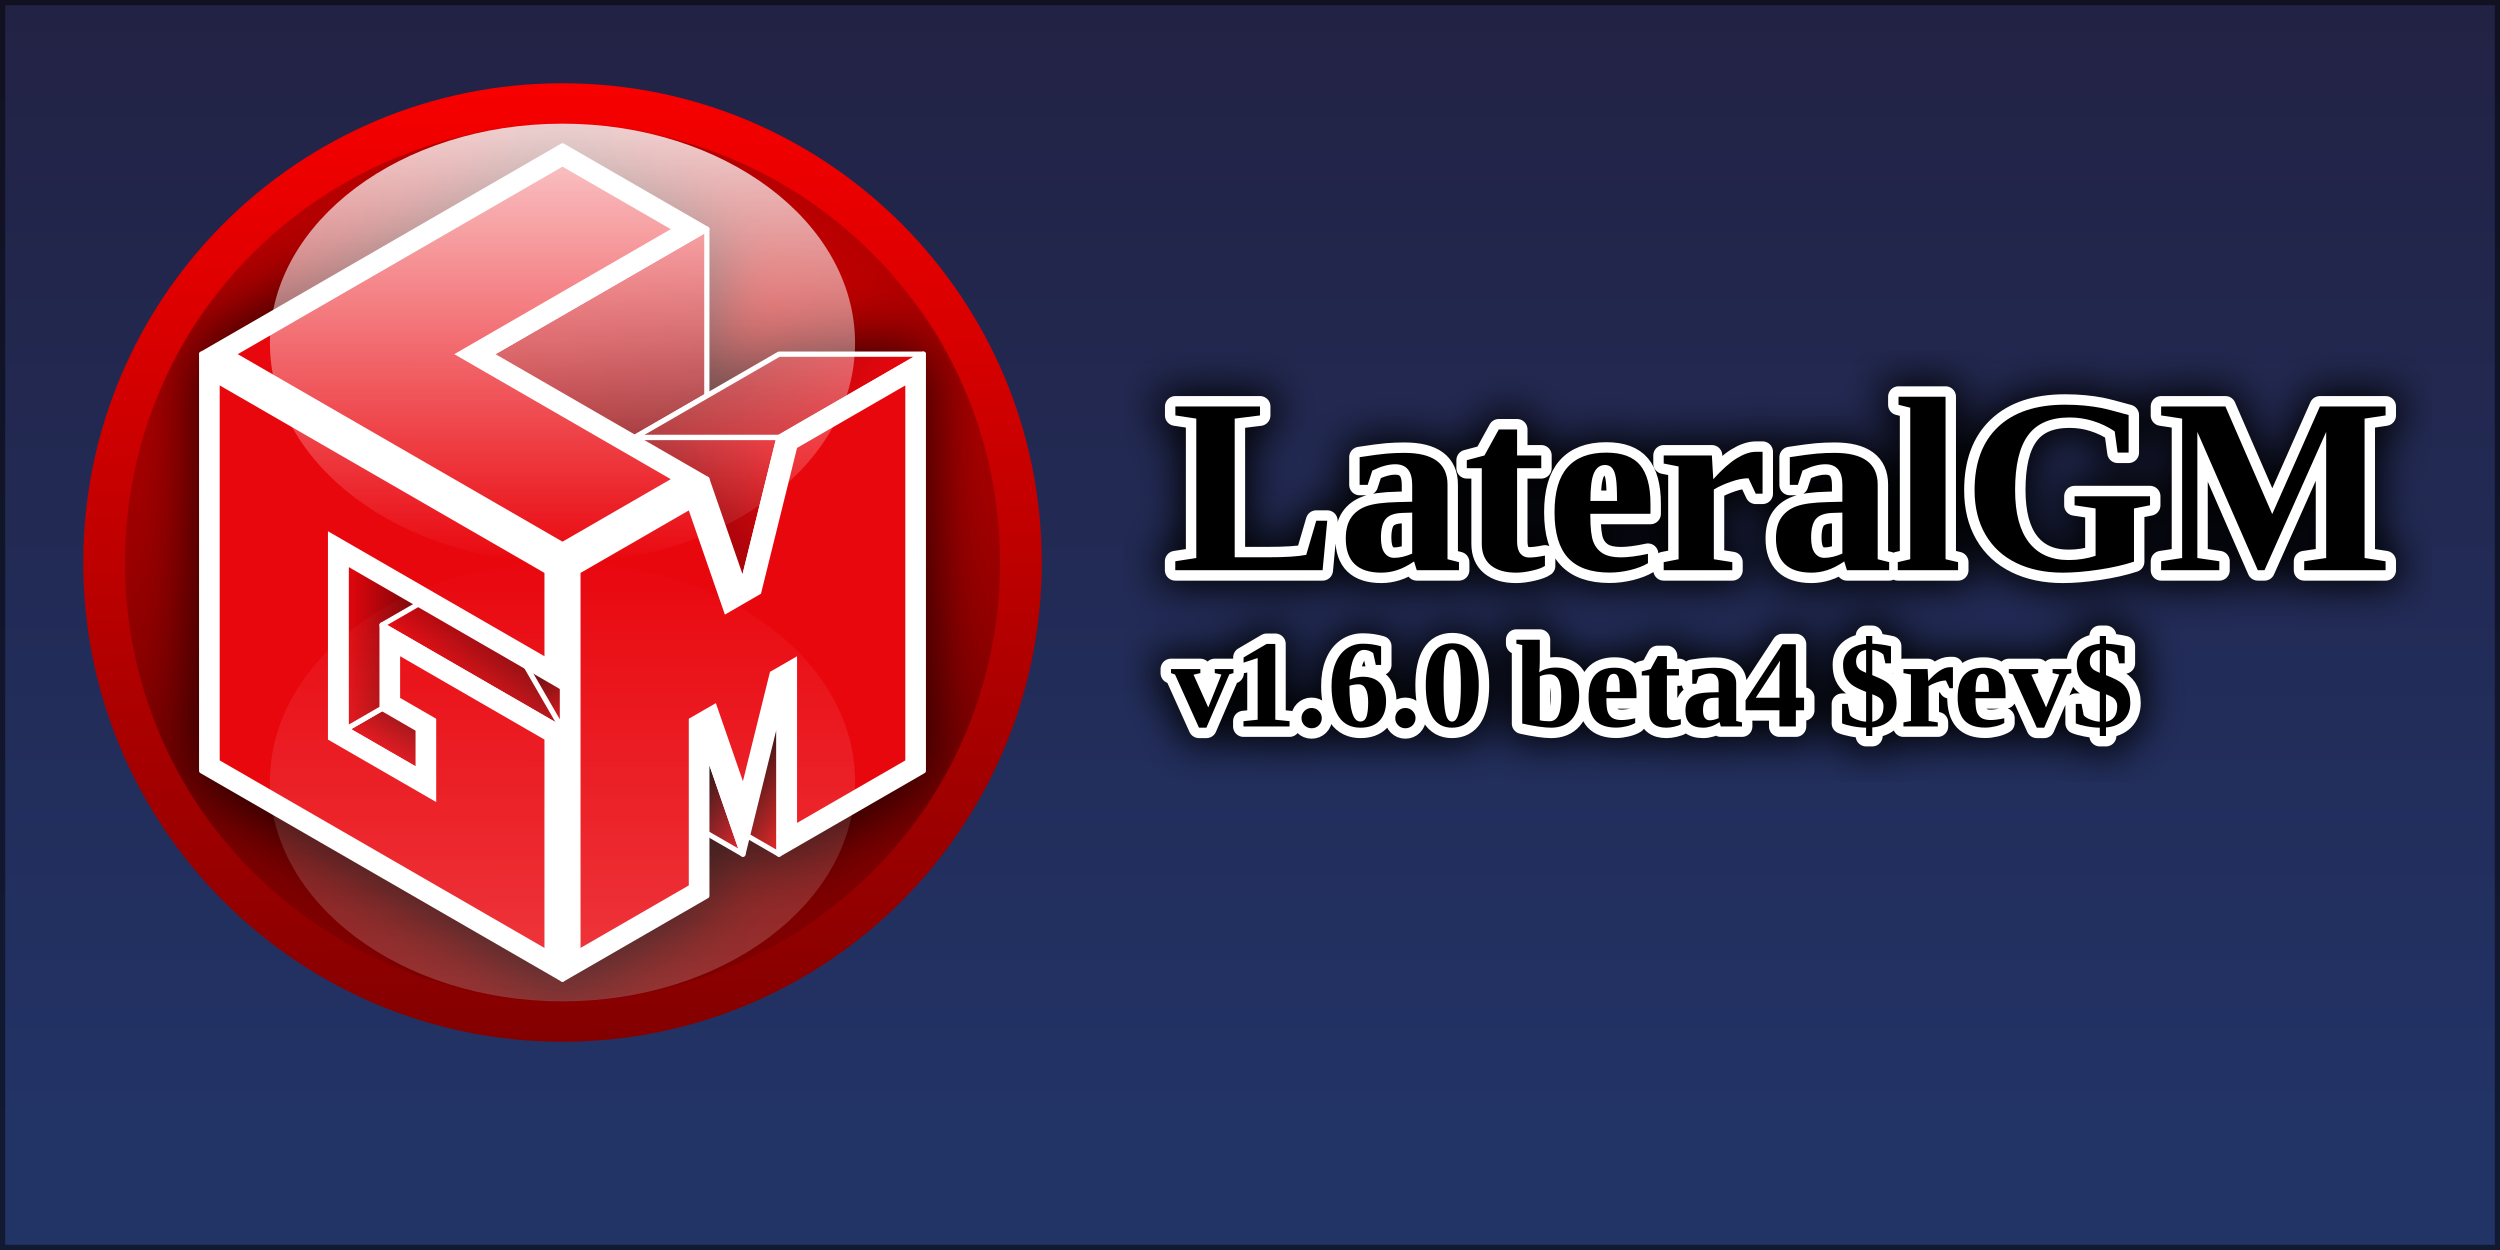
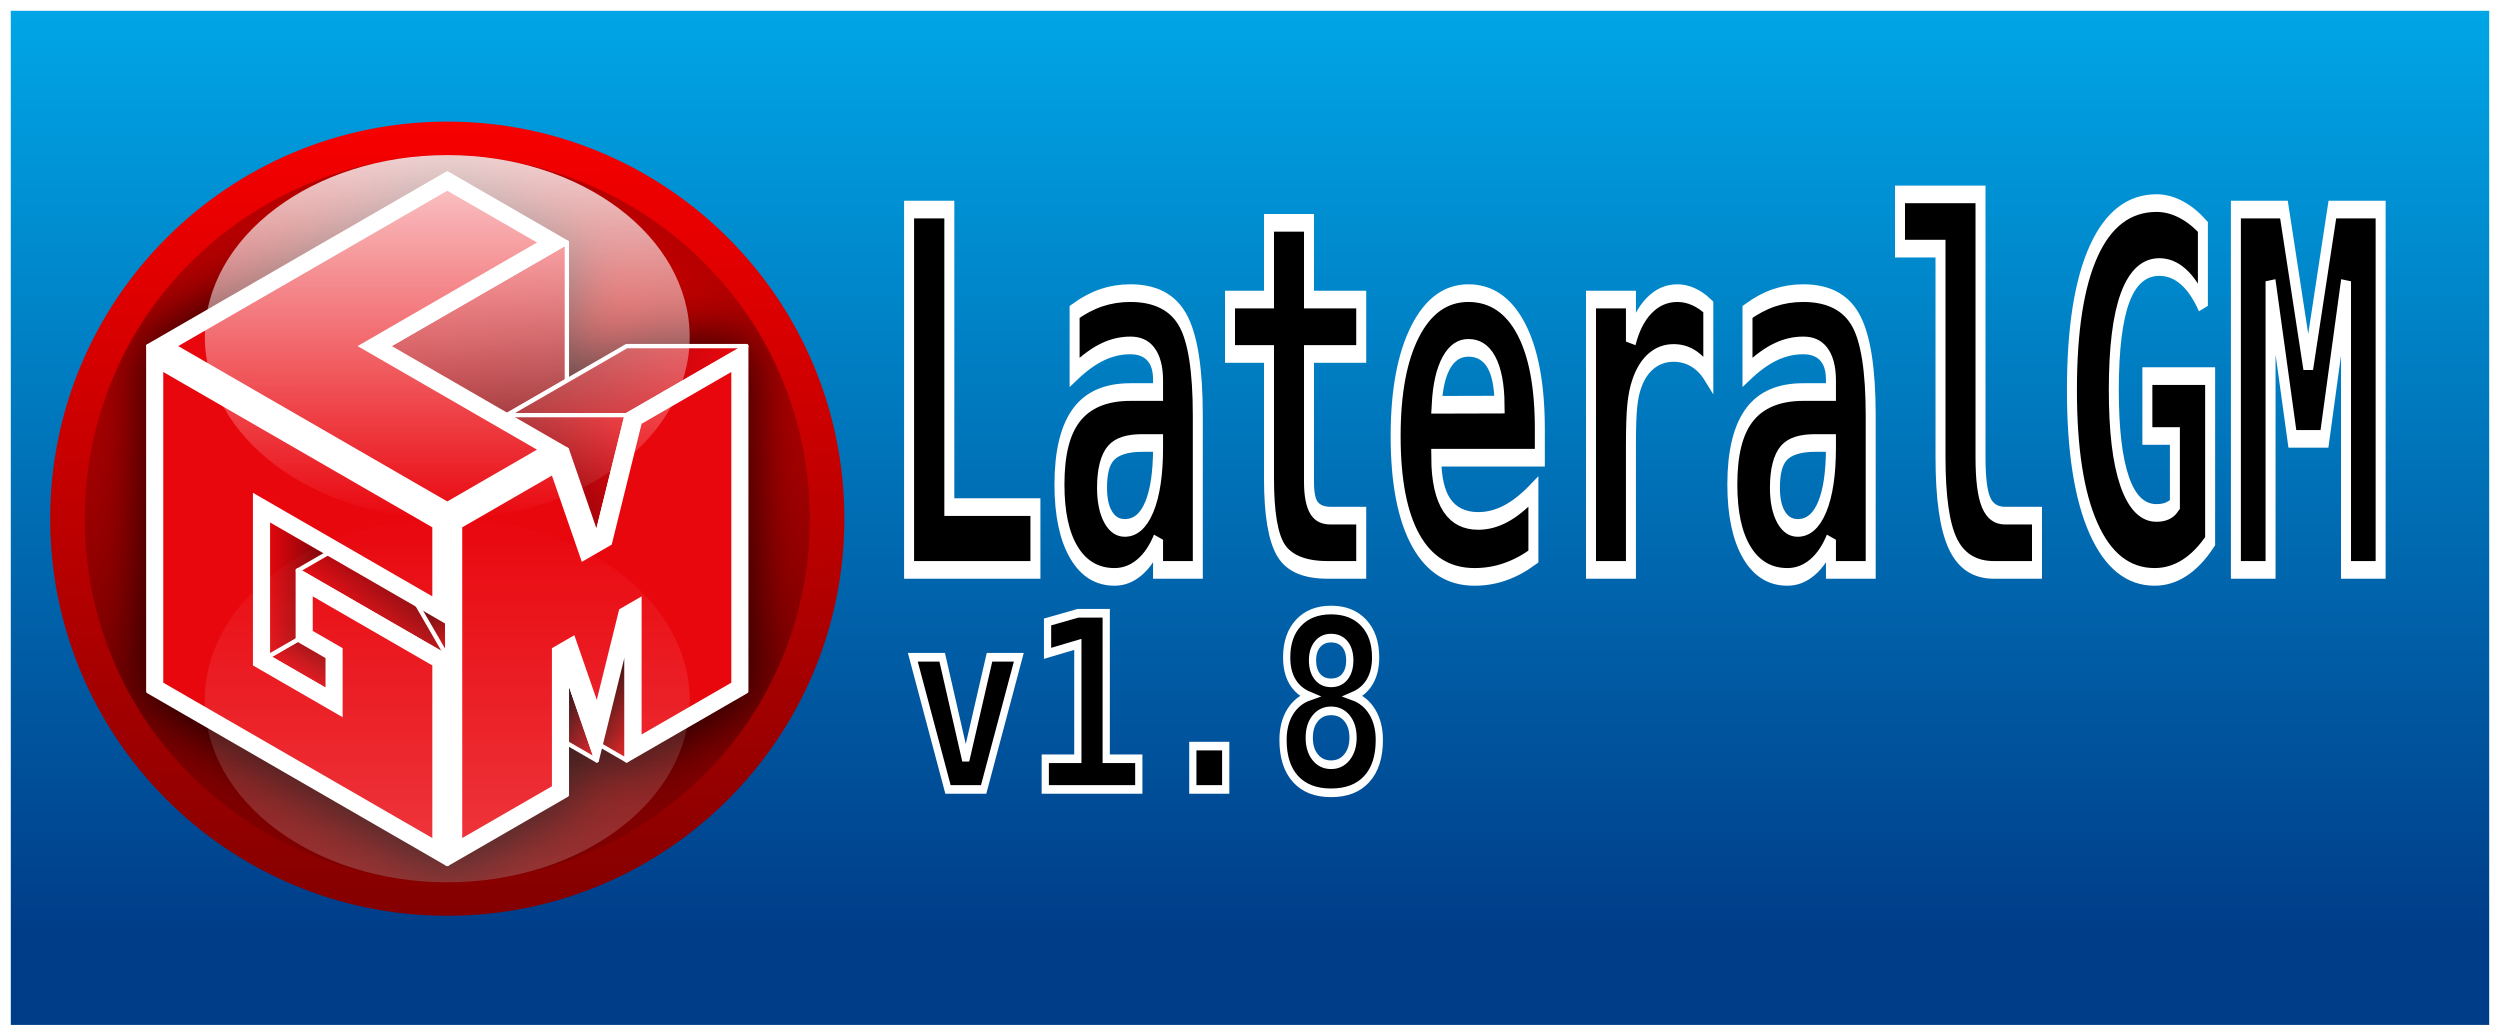
- <svg xmlns="http://www.w3.org/2000/svg" xmlns:xlink="http://www.w3.org/1999/xlink" width="480" height="240" id="svg7448" version="1.0">
+ <svg xmlns="http://www.w3.org/2000/svg" xmlns:xlink="http://www.w3.org/1999/xlink" width="579.31" height="240" id="svg7448" version="1.0">
  <defs id="defs7450">
-     <filter id="filterLogo" x="-0.103" y="-0.09" width="1.206" height="1.179">
+     <filter id="filterLogo" x="-0.103" y="-0.09" width="1.206" height="1.179" color-interpolation-filters="sRGB">
      <feGaussianBlur id="feGaussianBlur4407" stdDeviation="6.131" />
    </filter>
-     <filter id="filterShadow" x="-0.039" y="-0.133" width="1.077" height="1.266">
+     <filter id="filterShadow" x="-0.039" y="-0.133" width="1.077" height="1.266" color-interpolation-filters="sRGB">
      <feGaussianBlur id="feGaussianBlur3515" stdDeviation="3.859" />
    </filter>
    <clipPath id="clipPath4448" clipPathUnits="userSpaceOnUse">
-       <path transform="matrix(0.9150457,0,0,0.9230769,-8.584322,-3.982766)" d="M 183.597,91 A 91.799,91 0 1 1 0,91 A 91.799,91 0 1 1 183.597,91 z" id="path4450" style="opacity:1;fill:#ffffff;fill-opacity:1;fill-rule:evenodd;stroke:none;stroke-width:8;stroke-linecap:butt;stroke-linejoin:bevel;marker:none;marker-start:none;marker-mid:none;marker-end:none;stroke-miterlimit:4;stroke-dasharray:none;stroke-dashoffset:0;stroke-opacity:0.502;visibility:visible;display:inline;overflow:visible;enable-background:accumulate" />
+       <path transform="matrix(0.9150457,0,0,0.9230769,-8.584322,-3.982766)" d="M 183.597,91 A 91.799,91 0 1 1 0,91 91.799,91 0 1 1 183.597,91 z" id="path4450" style="fill:#ffffff;fill-opacity:1;fill-rule:evenodd;stroke:none;stroke-width:8;marker:none;visibility:visible;display:inline;overflow:visible;enable-background:accumulate" />
    </clipPath>
    <linearGradient id="linearGradient21112">
      <stop style="stop-color:#ff0000;stop-opacity:1;" offset="0" id="stop21114" />
      <stop style="stop-color:#800000;stop-opacity:1;" offset="1" id="stop21116" />
    </linearGradient>
    <linearGradient id="linearGradient17174">
      <stop id="stop17176" offset="0" style="stop-color:#ffffff;stop-opacity:1;" />
      <stop id="stop17178" offset="1" style="stop-color:#ffffff;stop-opacity:0;" />
    </linearGradient>
    <linearGradient id="linearGradient7309">
      <stop id="stop7311" offset="0" style="stop-color:#e90707;stop-opacity:1;" />
      <stop id="stop7313" offset="1" style="stop-color:#000000;stop-opacity:1;" />
    </linearGradient>
    <linearGradient id="linearGradient7285">
      <stop id="stop7287" offset="0" style="stop-color:#e9070e;stop-opacity:1;" />
      <stop id="stop7289" offset="1" style="stop-color:#000000;stop-opacity:1;" />
    </linearGradient>
-     <linearGradient gradientTransform="scale(1.018853,1)" gradientUnits="userSpaceOnUse" y2="0" x2="227.707" y1="216" x1="227.707" id="linearGradient8021-90-270-801" xlink:href="#linearGradient8173-598-381-553" />
+     <linearGradient gradientTransform="scale(1.229649,1)" gradientUnits="userSpaceOnUse" y2="0" x2="227.707" y1="216" x1="227.707" id="linearGradient8021-90-270-801" xlink:href="#linearGradient8173-598-381-553" />
    <linearGradient id="linearGradient8173-598-381-553">
-       <stop style="stop-color:#223366;stop-opacity:1" offset="0" id="stop5619" />
-       <stop style="stop-color:#222244;stop-opacity:1" offset="1" id="stop5621" />
+       <stop style="stop-color:#003d89;stop-opacity:1;" offset="0" id="stop5619" />
+       <stop style="stop-color:#00a7e7;stop-opacity:1;" offset="1" id="stop5621" />
    </linearGradient>
-     <radialGradient xlink:href="#linearGradient21112" id="radialGradient5982" gradientUnits="userSpaceOnUse" gradientTransform="matrix(1.391423,6.3074904e-3,-4.7606374e-3,1.05019,-1.940521,-0.2065095)" cx="5" cy="3.486" fx="5" fy="3.486" r="4" />
+     <radialGradient xlink:href="#linearGradient21112" id="radialGradient5982" gradientUnits="userSpaceOnUse" gradientTransform="matrix(1.391423,0.00630749,-0.00476064,1.05019,-1.940521,-0.2065095)" cx="5" cy="3.486" fx="5" fy="3.486" r="4" />
    <linearGradient xlink:href="#linearGradient21112" id="linearGradient5984" gradientUnits="userSpaceOnUse" x1="5.369" y1="0.147" x2="5.463" y2="9.5" />
    <linearGradient xlink:href="#linearGradient7285" id="linearGradient5986" gradientUnits="userSpaceOnUse" gradientTransform="translate(-7.722735,-143.9828)" x1="41.557" y1="256" x2="55.413" y2="236" />
    <linearGradient xlink:href="#linearGradient7285" id="linearGradient5988" gradientUnits="userSpaceOnUse" gradientTransform="translate(-7.722735,-143.9828)" x1="41.069" y1="232" x2="69.782" y2="232" />
    <linearGradient xlink:href="#linearGradient7285" id="linearGradient5990" gradientUnits="userSpaceOnUse" gradientTransform="translate(-7.722735,-143.9828)" x1="48.485" y1="236" x2="69.269" y2="212" />
    <linearGradient xlink:href="#linearGradient7285" id="linearGradient5992" gradientUnits="userSpaceOnUse" gradientTransform="translate(-7.722735,-143.9828)" x1="83.126" y1="256" x2="72.733" y2="238" />
    <linearGradient xlink:href="#linearGradient7285" id="linearGradient5994" gradientUnits="userSpaceOnUse" gradientTransform="translate(-7.722735,-143.9828)" x1="110.839" y1="160" x2="131.623" y2="248" />
    <linearGradient xlink:href="#linearGradient7285" id="linearGradient5996" gradientUnits="userSpaceOnUse" gradientTransform="translate(-7.722735,-143.9828)" x1="152.408" y1="184" x2="51.949" y2="126" />
    <linearGradient xlink:href="#linearGradient7309" id="linearGradient5998" gradientUnits="userSpaceOnUse" gradientTransform="translate(-7.722735,-143.9828)" x1="124.695" y1="280" x2="110.839" y2="272" />
    <linearGradient xlink:href="#linearGradient7285" id="linearGradient6000" gradientUnits="userSpaceOnUse" gradientTransform="translate(-7.722735,-143.9828)" x1="124.695" y1="200" x2="65.805" y2="234" />
    <linearGradient xlink:href="#linearGradient7285" id="linearGradient6002" gradientUnits="userSpaceOnUse" gradientTransform="translate(-7.722735,-143.9828)" x1="117.767" y1="280" x2="103.91" y2="272" />
    <linearGradient xlink:href="#linearGradient17174" id="linearGradient6004" gradientUnits="userSpaceOnUse" x1="7.001" y1="3.059" x2="7" y2="6" />
    <linearGradient xlink:href="#linearGradient17174" id="linearGradient6012" gradientUnits="userSpaceOnUse" x1="7.001" y1="3.059" x2="7" y2="6" />
  </defs>
  <g style="display:inline" id="layer1">
-     <rect y="0" x="0" height="240" width="480" id="rectBackgroundGradient" style="opacity:1;fill:url(#linearGradient8021-90-270-801);fill-opacity:1;fill-rule:evenodd;stroke:none;stroke-width:2;stroke-linecap:butt;stroke-linejoin:bevel;marker:none;marker-start:none;marker-mid:none;marker-end:none;stroke-miterlimit:4;stroke-dasharray:none;stroke-dashoffset:0;stroke-opacity:0.502;visibility:visible;display:inline;overflow:visible;enable-background:accumulate" />
-     <rect y="0.5" x="0.5" height="239" width="479" id="rectBackgroundBorder" style="opacity:0.5;fill:none;fill-opacity:1;fill-rule:evenodd;stroke:#000000;stroke-width:1;stroke-linecap:butt;stroke-linejoin:miter;marker:none;marker-start:none;marker-mid:none;marker-end:none;stroke-miterlimit:4;stroke-dasharray:none;stroke-dashoffset:0;stroke-opacity:1;visibility:visible;display:inline;overflow:visible;enable-background:accumulate" />
-     <g id="gLogo" transform="translate(-81,170)">
-       <path style="fill:url(#radialGradient5982);fill-opacity:1;fill-rule:nonzero;stroke:url(#linearGradient5984);stroke-width:0.372;stroke-linecap:round;stroke-linejoin:round;stroke-miterlimit:4;stroke-dasharray:none;stroke-dashoffset:0;stroke-opacity:1" id="path5917" d="M 9.087,5 A 4.087,4.087 0 1 1 0.913,5 A 4.087,4.087 0 1 1 9.087,5 z" transform="matrix(21.53431,0,0,21.53431,81.32846,-169.6715)" />
+     <rect y="0" x="0" height="240" width="579.31" id="rectBackgroundGradient" style="fill:url(#linearGradient8021-90-270-801);fill-opacity:1;fill-rule:evenodd;stroke:#ffffff;stroke-width:5;marker:none;visibility:visible;display:inline;overflow:visible;enable-background:accumulate;stroke-opacity:1;stroke-miterlimit:4;stroke-dasharray:none" />
+     <g id="gLogo" transform="translate(-85.35568,182.1959)">
+       <path style="fill:url(#radialGradient5982);fill-opacity:1;fill-rule:nonzero;stroke:url(#linearGradient5984);stroke-width:0.372;stroke-linecap:round;stroke-linejoin:round;stroke-miterlimit:4;stroke-opacity:1;stroke-dasharray:none;stroke-dashoffset:0" id="path5917" d="M 9.087,5 A 4.087,4.087 0 1 1 0.913,5 4.087,4.087 0 1 1 9.087,5 z" transform="matrix(21.53431,0,0,21.53431,81.32846,-169.6715)" />
      <g transform="translate(113.5843,-142.0172)" id="gIcon">
-         <path clip-path="url(#clipPath4448)" id="path5921" d="M 75.402,0.017 L 6.121,40.017 L 6.121,120.017 L 75.402,160.017 L 103.121,144.017 L 103.121,132.017 L 110.059,136.017 L 110.934,132.517 L 116.996,136.017 L 144.684,120.017 L 144.684,40.017 L 116.996,40.017 L 103.121,48.017 L 103.121,16.017 L 75.402,0.017 z" style="opacity:0.8;fill:#000000;fill-opacity:1;fill-rule:evenodd;stroke:#000000;stroke-width:4;stroke-linecap:butt;stroke-linejoin:bevel;marker:none;marker-start:none;marker-mid:none;marker-end:none;stroke-miterlimit:4;stroke-dasharray:none;stroke-dashoffset:0;stroke-opacity:1;visibility:visible;display:inline;overflow:visible;filter:url(#filterLogo);enable-background:accumulate" />
-         <path id="path5923" d="M 47.703,120.017 L 75.416,104.017 L 61.559,96.017 L 33.846,112.017 L 47.703,120.017 z" style="fill:url(#linearGradient5986);fill-opacity:1;fill-rule:evenodd;stroke:#ffffff;stroke-width:1px;stroke-linecap:butt;stroke-linejoin:round;marker:none;marker-start:none;marker-mid:none;marker-end:none;stroke-miterlimit:4;stroke-dasharray:none;stroke-dashoffset:0;stroke-opacity:1;visibility:visible;display:inline;overflow:visible;enable-background:accumulate" />
-         <path id="path5925" d="M 33.846,112.017 L 33.846,80.017 L 61.559,64.017 L 61.559,96.017 L 33.846,112.017 z" style="fill:url(#linearGradient5988);fill-opacity:1;fill-rule:evenodd;stroke:#ffffff;stroke-width:1px;stroke-linecap:butt;stroke-linejoin:round;marker:none;marker-start:none;marker-mid:none;marker-end:none;stroke-miterlimit:4;stroke-dasharray:none;stroke-dashoffset:0;stroke-opacity:1;visibility:visible;display:inline;overflow:visible;enable-background:accumulate" />
-         <path id="path5927" d="M 40.775,92.017 L 68.487,76.017 L 103.129,96.017 L 75.416,112.017 L 40.775,92.017 z" style="fill:url(#linearGradient5990);fill-opacity:1;fill-rule:evenodd;stroke:#ffffff;stroke-width:1px;stroke-linecap:butt;stroke-linejoin:round;marker:none;marker-start:none;marker-mid:none;marker-end:none;stroke-miterlimit:4;stroke-dasharray:none;stroke-dashoffset:0;stroke-opacity:1;visibility:visible;display:inline;overflow:visible;enable-background:accumulate" />
-         <path id="path5929" d="M 75.416,112.017 L 61.559,88.017 L 61.559,80.017 L 75.416,104.017 L 75.416,112.017 z" style="fill:url(#linearGradient5992);fill-opacity:1;fill-rule:evenodd;stroke:#ffffff;stroke-width:1px;stroke-linecap:butt;stroke-linejoin:round;marker:none;marker-start:none;marker-mid:none;marker-end:none;stroke-miterlimit:4;stroke-dasharray:none;stroke-dashoffset:0;stroke-opacity:1;visibility:visible;display:inline;overflow:visible;enable-background:accumulate" />
-         <path id="path5931" d="M 6.134,40.017 L 6.134,120.017 L 75.416,160.017 L 75.416,112.017 L 40.775,92.017 L 40.775,108.017 L 47.703,112.017 L 47.703,120.017 L 33.846,112.017 L 33.846,80.017 L 75.416,104.017 L 75.416,80.017 L 6.134,40.017 z" style="fill:#ffffff;fill-opacity:1;fill-rule:evenodd;stroke:#ffffff;stroke-width:1px;stroke-linecap:butt;stroke-linejoin:round;stroke-opacity:1" />
-         <path id="path5933" d="M 61.559,40.017 L 61.559,72.017 L 103.129,48.017 L 103.129,16.017 L 61.559,40.017 z" style="fill:url(#linearGradient5994);fill-opacity:1;fill-rule:evenodd;stroke:#ffffff;stroke-width:1px;stroke-linecap:butt;stroke-linejoin:round;marker:none;marker-start:none;marker-mid:none;marker-end:none;stroke-miterlimit:4;stroke-dasharray:none;stroke-dashoffset:0;stroke-opacity:1;visibility:visible;display:inline;overflow:visible;enable-background:accumulate" />
-         <path id="path5935" d="M 144.698,40.017 L 116.985,40.017 L 89.272,56.017 L 116.985,56.017 L 144.698,40.017 z" style="fill:url(#linearGradient5996);fill-opacity:1;fill-rule:evenodd;stroke:#ffffff;stroke-width:1px;stroke-linecap:butt;stroke-linejoin:round;marker:none;marker-start:none;marker-mid:none;marker-end:none;stroke-miterlimit:4;stroke-dasharray:none;stroke-dashoffset:0;stroke-opacity:1;visibility:visible;display:inline;overflow:visible;enable-background:accumulate" />
-         <path id="path5937" d="M 116.985,136.017 L 116.985,96.017 L 89.272,80.017 L 89.272,120.017 L 116.985,136.017 z" style="fill:url(#linearGradient5998);fill-opacity:1;fill-rule:evenodd;stroke:#ffffff;stroke-width:1px;stroke-linecap:butt;stroke-linejoin:round;stroke-opacity:1" />
-         <path id="path5939" d="M 116.985,56.017 L 89.272,56.017 L 82.344,68.017 L 110.057,84.017 L 116.985,56.017 z" style="fill:url(#linearGradient6000);fill-opacity:1;fill-rule:evenodd;stroke:#ffffff;stroke-width:1px;stroke-linecap:butt;stroke-linejoin:round;marker:none;marker-start:none;marker-mid:none;marker-end:none;stroke-miterlimit:4;stroke-dasharray:none;stroke-dashoffset:0;stroke-opacity:1;visibility:visible;display:inline;overflow:visible;enable-background:accumulate" />
-         <path style="fill:url(#linearGradient6002);fill-opacity:1;fill-rule:evenodd;stroke:#ffffff;stroke-width:1px;stroke-linecap:butt;stroke-linejoin:round;marker:none;marker-start:none;marker-mid:none;marker-end:none;stroke-miterlimit:4;stroke-dasharray:none;stroke-dashoffset:0;stroke-opacity:1;visibility:visible;display:inline;overflow:visible;enable-background:accumulate" d="M 110.057,136.017 L 103.128,116.017 L 75.416,100.017 L 82.344,120.017 L 110.057,136.017 z" id="path5941" />
-         <path id="path5943" d="M 144.698,120.017 L 144.698,40.017 L 116.985,56.017 L 110.057,84.017 L 103.129,64.017 L 75.416,80.017 L 75.416,160.017 L 103.129,144.017 L 103.129,116.017 L 110.057,136.017 L 116.985,108.017 L 116.985,136.017 L 144.698,120.017 z" style="fill:#ffffff;fill-opacity:1;fill-rule:evenodd;stroke:#ffffff;stroke-width:1px;stroke-linecap:butt;stroke-linejoin:round;stroke-opacity:1" />
-         <path id="path5945" d="M 75.416,0.017 L 103.129,16.017 L 61.559,40.017 L 103.129,64.017 L 75.416,80.017 L 6.134,40.017 L 75.416,0.017 z" style="fill:#ffffff;fill-opacity:1;fill-rule:evenodd;stroke:#ffffff;stroke-width:1px;stroke-linecap:butt;stroke-linejoin:round;stroke-opacity:1" />
-         <path style="fill:#e9070e;fill-opacity:1;fill-rule:evenodd;stroke:none;stroke-width:1px;stroke-linecap:butt;stroke-linejoin:miter;marker:none;marker-start:none;marker-mid:none;marker-end:none;stroke-miterlimit:4;stroke-dasharray:none;stroke-dashoffset:0;stroke-opacity:1;visibility:visible;display:inline;overflow:visible;enable-background:accumulate" d="M 71.952,82.017 L 71.952,98.017 L 30.382,74.017 L 30.382,114.017 L 51.167,126.017 L 51.167,110.017 L 44.239,106.017 L 44.239,98.017 L 71.952,114.017 L 71.952,154.017 L 9.598,118.017 L 9.598,46.017 L 71.952,82.017 z" id="path5947" />
-         <path style="fill:#e9070e;fill-opacity:1;fill-rule:evenodd;stroke:none;stroke-width:1px;stroke-linecap:butt;stroke-linejoin:miter;marker:none;marker-start:none;marker-mid:none;marker-end:none;stroke-miterlimit:4;stroke-dasharray:none;stroke-dashoffset:0;stroke-opacity:1;visibility:visible;display:inline;overflow:visible;enable-background:accumulate" d="M 75.416,4.017 L 13.062,40.017 L 75.416,76.017 L 96.2,64.017 L 54.631,40.017 L 96.2,16.017 L 75.416,4.017 z" id="path5949" />
-         <path style="fill:#e9070e;fill-opacity:1;fill-rule:evenodd;stroke:none;stroke-width:1px;stroke-linecap:butt;stroke-linejoin:miter;marker:none;marker-start:none;marker-mid:none;marker-end:none;stroke-miterlimit:4;stroke-dasharray:none;stroke-dashoffset:0;stroke-opacity:1;visibility:visible;display:inline;overflow:visible;enable-background:accumulate" d="M 78.88,154.017 L 78.88,82.017 L 99.664,70.017 L 106.593,90.017 L 113.521,86.017 L 120.449,58.017 L 141.234,46.017 L 141.234,118.017 L 120.449,130.017 L 120.449,98.017 L 115.253,101.017 L 110.057,122.017 L 104.861,107.017 L 99.664,110.017 L 99.664,142.017 L 78.88,154.017 z" id="path5951" />
+         <path clip-path="url(#clipPath4448)" id="path5921" d="m 75.402,0.017 -69.281,40 0,80 69.281,40 27.719,-16 0,-12 6.938,4 0.875,-3.5 6.062,3.5 27.688,-16 0,-80 -27.688,0 -13.875,8 0,-32 -27.719,-16 z" style="opacity:0.8;fill:#000000;fill-opacity:1;fill-rule:evenodd;stroke:#000000;stroke-width:4;stroke-linecap:butt;stroke-linejoin:bevel;stroke-miterlimit:4;stroke-opacity:1;stroke-dasharray:none;stroke-dashoffset:0;marker:none;visibility:visible;display:inline;overflow:visible;filter:url(#filterLogo);enable-background:accumulate" />
+         <path id="path5923" d="m 47.703,120.017 27.713,-16 -13.856,-8 -27.713,16 13.856,8 z" style="fill:url(#linearGradient5986);fill-opacity:1;fill-rule:evenodd;stroke:#ffffff;stroke-width:1px;stroke-linecap:butt;stroke-linejoin:round;stroke-miterlimit:4;stroke-opacity:1;stroke-dasharray:none;stroke-dashoffset:0;marker:none;visibility:visible;display:inline;overflow:visible;enable-background:accumulate" />
+         <path id="path5925" d="m 33.846,112.017 0,-32 27.713,-16 0,32 -27.713,16 z" style="fill:url(#linearGradient5988);fill-opacity:1;fill-rule:evenodd;stroke:#ffffff;stroke-width:1px;stroke-linecap:butt;stroke-linejoin:round;stroke-miterlimit:4;stroke-opacity:1;stroke-dasharray:none;stroke-dashoffset:0;marker:none;visibility:visible;display:inline;overflow:visible;enable-background:accumulate" />
+         <path id="path5927" d="m 40.775,92.017 27.713,-16 34.641,20 -27.713,16 -34.641,-20 z" style="fill:url(#linearGradient5990);fill-opacity:1;fill-rule:evenodd;stroke:#ffffff;stroke-width:1px;stroke-linecap:butt;stroke-linejoin:round;stroke-miterlimit:4;stroke-opacity:1;stroke-dasharray:none;stroke-dashoffset:0;marker:none;visibility:visible;display:inline;overflow:visible;enable-background:accumulate" />
+         <path id="path5929" d="m 75.416,112.017 -13.856,-24 0,-8 13.856,24 0,8 z" style="fill:url(#linearGradient5992);fill-opacity:1;fill-rule:evenodd;stroke:#ffffff;stroke-width:1px;stroke-linecap:butt;stroke-linejoin:round;stroke-miterlimit:4;stroke-opacity:1;stroke-dasharray:none;stroke-dashoffset:0;marker:none;visibility:visible;display:inline;overflow:visible;enable-background:accumulate" />
+         <path id="path5931" d="m 6.134,40.017 0,80 69.282,40 2e-5,-48 -34.641,-20 0,16 6.928,4 0,8 -13.856,-8 0,-32 41.569,24 -2e-5,-24 -69.282,-40 z" style="fill:#ffffff;fill-opacity:1;fill-rule:evenodd;stroke:#ffffff;stroke-width:1px;stroke-linecap:butt;stroke-linejoin:round;stroke-opacity:1" />
+         <path id="path5933" d="m 61.559,40.017 0,32 41.569,-24 0,-32 -41.569,24 z" style="fill:url(#linearGradient5994);fill-opacity:1;fill-rule:evenodd;stroke:#ffffff;stroke-width:1px;stroke-linecap:butt;stroke-linejoin:round;stroke-miterlimit:4;stroke-opacity:1;stroke-dasharray:none;stroke-dashoffset:0;marker:none;visibility:visible;display:inline;overflow:visible;enable-background:accumulate" />
+         <path id="path5935" d="m 144.698,40.017 -27.713,0 -27.713,16 27.713,0 27.713,-16 z" style="fill:url(#linearGradient5996);fill-opacity:1;fill-rule:evenodd;stroke:#ffffff;stroke-width:1px;stroke-linecap:butt;stroke-linejoin:round;stroke-miterlimit:4;stroke-opacity:1;stroke-dasharray:none;stroke-dashoffset:0;marker:none;visibility:visible;display:inline;overflow:visible;enable-background:accumulate" />
+         <path id="path5937" d="m 116.985,136.017 -1e-5,-40 -27.713,-16 1e-5,40 27.713,16 z" style="fill:url(#linearGradient5998);fill-opacity:1;fill-rule:evenodd;stroke:#ffffff;stroke-width:1px;stroke-linecap:butt;stroke-linejoin:round;stroke-opacity:1" />
+         <path id="path5939" d="m 116.985,56.017 -27.713,0 -6.928,12 27.713,16 6.928,-28 z" style="fill:url(#linearGradient6000);fill-opacity:1;fill-rule:evenodd;stroke:#ffffff;stroke-width:1px;stroke-linecap:butt;stroke-linejoin:round;stroke-miterlimit:4;stroke-opacity:1;stroke-dasharray:none;stroke-dashoffset:0;marker:none;visibility:visible;display:inline;overflow:visible;enable-background:accumulate" />
+         <path style="fill:url(#linearGradient6002);fill-opacity:1;fill-rule:evenodd;stroke:#ffffff;stroke-width:1px;stroke-linecap:butt;stroke-linejoin:round;stroke-miterlimit:4;stroke-opacity:1;stroke-dasharray:none;stroke-dashoffset:0;marker:none;visibility:visible;display:inline;overflow:visible;enable-background:accumulate" d="m 110.057,136.017 -6.928,-20 -27.713,-16 6.928,20 27.713,16 z" id="path5941" />
+         <path id="path5943" d="m 144.698,120.017 0,-80 -27.713,16 -6.928,28 -6.928,-20 -27.713,16 0,80 27.713,-16 0,-28 6.928,20 6.928,-28 -4e-5,28 27.713,-16 z" style="fill:#ffffff;fill-opacity:1;fill-rule:evenodd;stroke:#ffffff;stroke-width:1px;stroke-linecap:butt;stroke-linejoin:round;stroke-opacity:1" />
+         <path id="path5945" d="m 75.416,0.017 27.713,16 -41.569,24 41.569,24 -27.713,16 -69.282,-40 69.282,-40 z" style="fill:#ffffff;fill-opacity:1;fill-rule:evenodd;stroke:#ffffff;stroke-width:1px;stroke-linecap:butt;stroke-linejoin:round;stroke-opacity:1" />
+         <path style="fill:#e9070e;fill-opacity:1;fill-rule:evenodd;stroke:none;stroke-width:1px;marker:none;visibility:visible;display:inline;overflow:visible;enable-background:accumulate" d="m 71.952,82.017 0,16 -41.569,-24 0,40 20.785,12 0,-16 -6.928,-4 0,-8 27.713,16 0,40 -62.354,-36 0,-72 62.354,36 z" id="path5947" />
+         <path style="fill:#e9070e;fill-opacity:1;fill-rule:evenodd;stroke:none;stroke-width:1px;marker:none;visibility:visible;display:inline;overflow:visible;enable-background:accumulate" d="m 75.416,4.017 -62.354,36 62.354,36 20.785,-12 -41.569,-24 41.569,-24 -20.785,-12 z" id="path5949" />
+         <path style="fill:#e9070e;fill-opacity:1;fill-rule:evenodd;stroke:none;stroke-width:1px;marker:none;visibility:visible;display:inline;overflow:visible;enable-background:accumulate" d="m 78.88,154.017 0,-72 20.785,-12 6.928,20 6.928,-4 6.928,-28 20.785,-12 0,72 -20.785,12 0,-32 -5.196,3 -5.196,21 -5.196,-15 -5.196,3 0,32 -20.785,12 z" id="path5951" />
      </g>
      <g style="opacity:0.8" transform="matrix(18.72428,0,0,18.72428,57.92784,-193.07)" id="gLogoGloss">
-         <path transform="matrix(1,0,0,1.5,-2.3333333e-7,-2)" d="M 10,4.5 A 3,1.5 0 1 1 4,4.5 A 3,1.5 0 1 1 10,4.5 z" id="path5955" style="opacity:1;fill:url(#linearGradient6004);fill-opacity:1;fill-rule:nonzero;stroke:none;stroke-width:1;stroke-linecap:round;stroke-linejoin:round;stroke-miterlimit:4;stroke-dasharray:none;stroke-dashoffset:0;stroke-opacity:1" />
-         <path transform="matrix(1,0,0,-1.5,1.176923e-6,16)" d="M 10,4.5 A 3,1.5 0 1 1 4,4.5 A 3,1.5 0 1 1 10,4.5 z" id="use5957" style="opacity:0.25;fill:url(#linearGradient6012);fill-opacity:1;fill-rule:nonzero;stroke:none;stroke-width:1;stroke-linecap:round;stroke-linejoin:round;stroke-miterlimit:4;stroke-dasharray:none;stroke-dashoffset:0;stroke-opacity:1" />
+         <path transform="matrix(1,0,0,1.5,-2.3333333e-7,-2)" d="m 10,4.5 a 3,1.5 0 1 1 -6,0 3,1.5 0 1 1 6,0 z" id="path5955" style="fill:url(#linearGradient6004);fill-opacity:1;fill-rule:nonzero;stroke:none" />
+         <path transform="matrix(1,0,0,-1.5,1.176923e-6,16)" d="m 10,4.5 a 3,1.5 0 1 1 -6,0 3,1.5 0 1 1 6,0 z" id="use5957" style="opacity:0.25;fill:url(#linearGradient6012);fill-opacity:1;fill-rule:nonzero;stroke:none" />
      </g>
    </g>
-     <g id="gText" transform="translate(0,-7.124454)">
-       <use id="useShadow" xlink:href="#useText" style="fill:#000000;fill-opacity:1;stroke:#000000;stroke-width:6;stroke-miterlimit:4;stroke-dasharray:none;stroke-opacity:1;filter:url(#filterShadow)" />
-       <use id="useTextOutline" xlink:href="#useText" style="fill:none;fill-opacity:1;stroke:#ffffff;stroke-width:4;stroke-linejoin:round;stroke-miterlimit:4;stroke-dasharray:none;stroke-opacity:1;display:inline" />
-       <use id="useText" xlink:href="#textLabel" transform="translate(224.8284,146.6066)" style="display:inline" />
+     <g id="gText" transform="translate(12.31972,-11.43636)">
+       <text xml:space="preserve" style="font-size:61.51px;font-style:normal;font-variant:normal;font-weight:normal;font-stretch:normal;line-height:125%;letter-spacing:0px;word-spacing:0px;fill:#000000;fill-opacity:1;stroke:none;font-family:Liberation Serif;-inkscape-font-specification:Liberation Serif" x="254.331" y="107.891" id="text3818" transform="scale(0.7518811,1.329998)">
+         <tspan id="tspan3820" x="254.331" y="107.891" style="font-size:86.114px;font-style:normal;font-variant:normal;font-weight:bold;font-stretch:normal;stroke:#ffffff;stroke-width:3.076;stroke-miterlimit:4;stroke-opacity:1;stroke-dasharray:none;font-family:Monospace;-inkscape-font-specification:Monospace Bold">LateralGM</tspan>
+       </text>
+     </g>
+     <g style="display:inline" id="gText-0" transform="translate(18.35231,46.68059)">
+       <text xml:space="preserve" style="font-size:36.594px;font-style:normal;font-variant:normal;font-weight:normal;font-stretch:normal;line-height:125%;letter-spacing:0px;word-spacing:0px;fill:#000000;fill-opacity:1;stroke:none;font-family:Liberation Serif;-inkscape-font-specification:Liberation Serif" x="209.15" y="124.647" id="text3818-2" transform="scale(0.9148603,1.093063)">
+         <tspan id="tspan3820-2" x="209.15" y="124.647" style="font-size:51.232px;font-style:normal;font-variant:normal;font-weight:bold;font-stretch:normal;stroke:#ffffff;stroke-width:1.83;stroke-miterlimit:4;stroke-opacity:1;stroke-dasharray:none;font-family:Monospace;-inkscape-font-specification:Monospace Bold">v1.8</tspan>
+       </text>
    </g>
  </g>
  <g id="layer3" style="display:none">
    <text id="textLabel" text-rendering="geometricPrecision" style="font-size:10px;font-style:normal;font-variant:normal;font-weight:bold;font-stretch:normal;text-align:start;line-height:125%;writing-mode:lr-tb;text-anchor:start;font-family:Liberation Serif;-inkscape-font-specification:Liberation Serif Bold">
      <tspan id="tspanName" style="font-size:48px;font-style:normal;font-variant:normal;font-weight:bold;font-stretch:normal;text-align:start;line-height:100%;writing-mode:lr-tb;text-anchor:start;font-family:Liberation Serif;-inkscape-font-specification:Liberation Serif Bold" x="0" y="-30">LateralGM</tspan>
      <tspan id="tspanVersion" style="font-size:24px;font-style:normal;font-variant:normal;font-weight:bold;font-stretch:normal;text-align:start;line-height:125%;writing-mode:lr-tb;text-anchor:start;font-family:Liberation Serif;-inkscape-font-specification:Liberation Serif Bold" x="0" y="0">v1.6.0 beta4 $rev$</tspan>
    </text>
  </g>
</svg>
